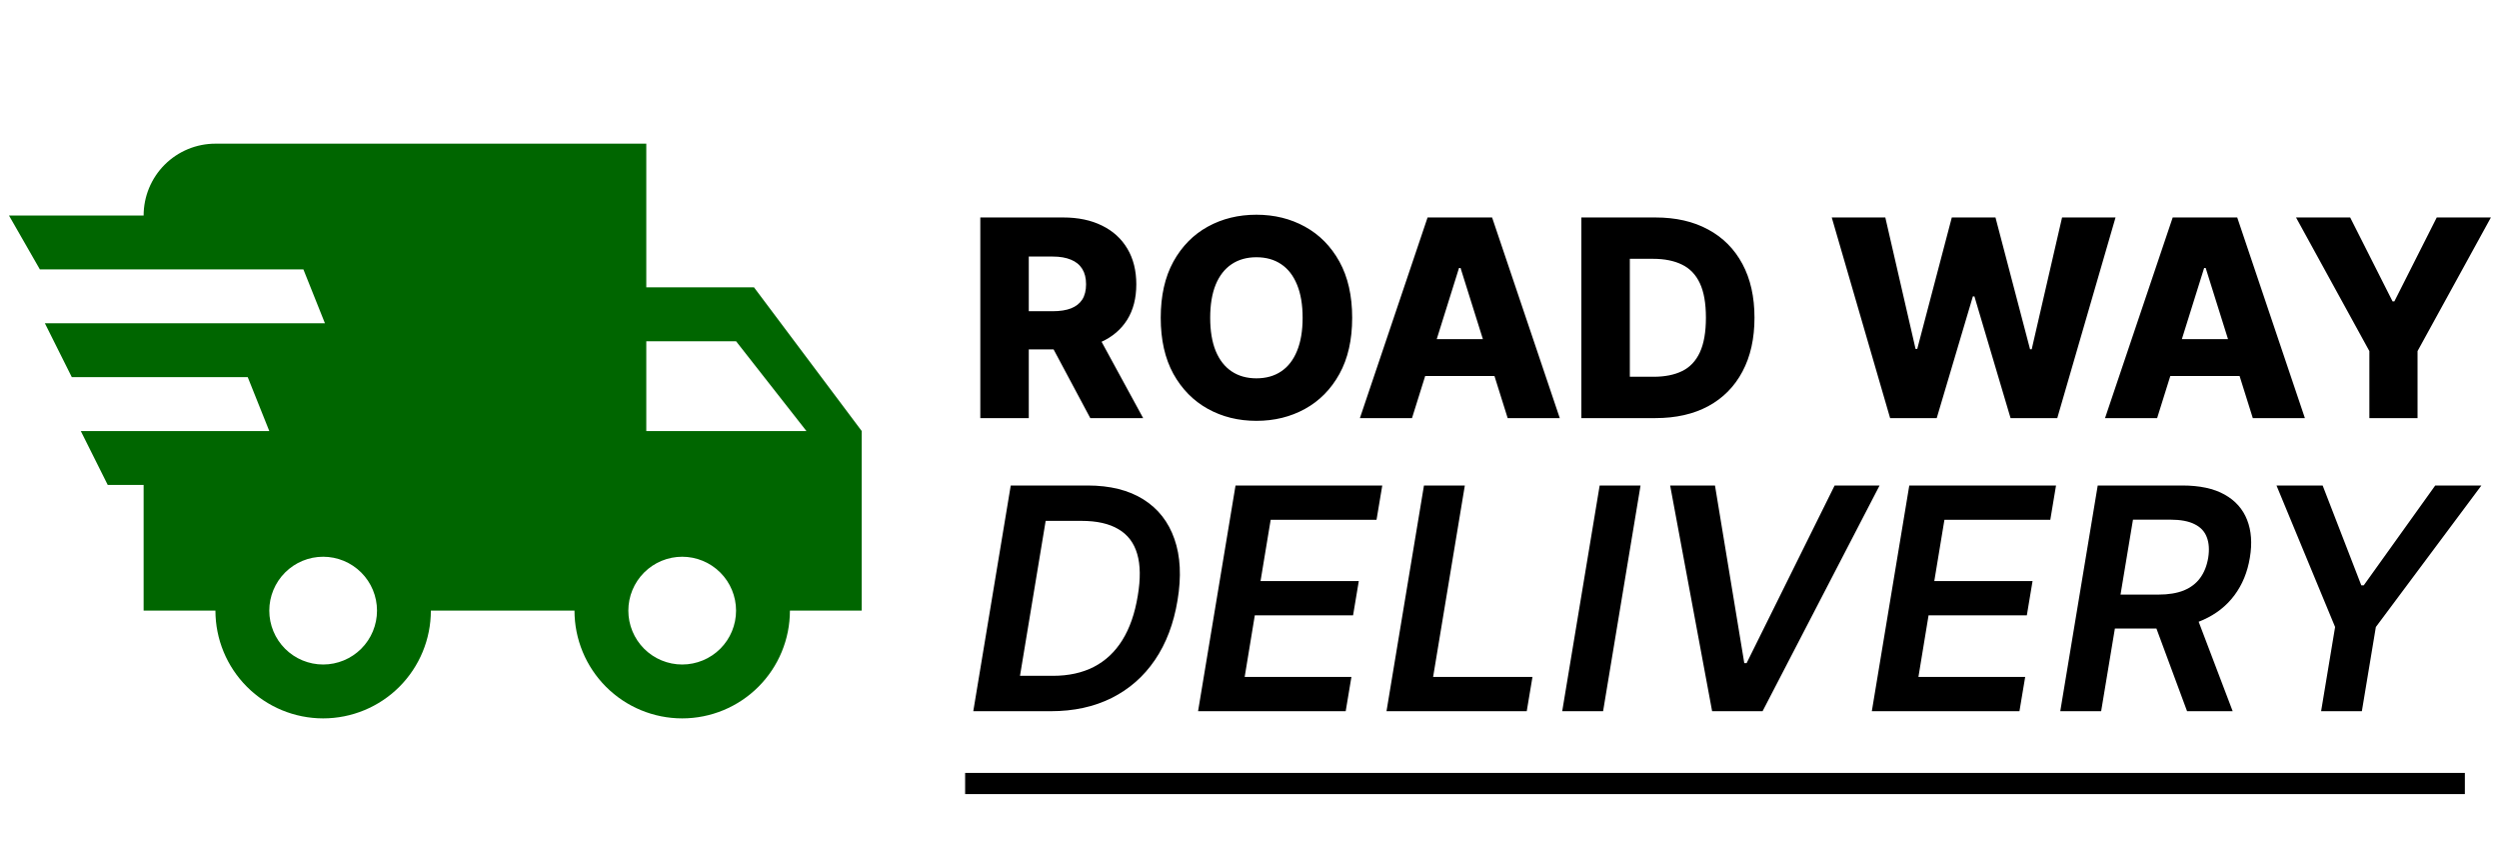
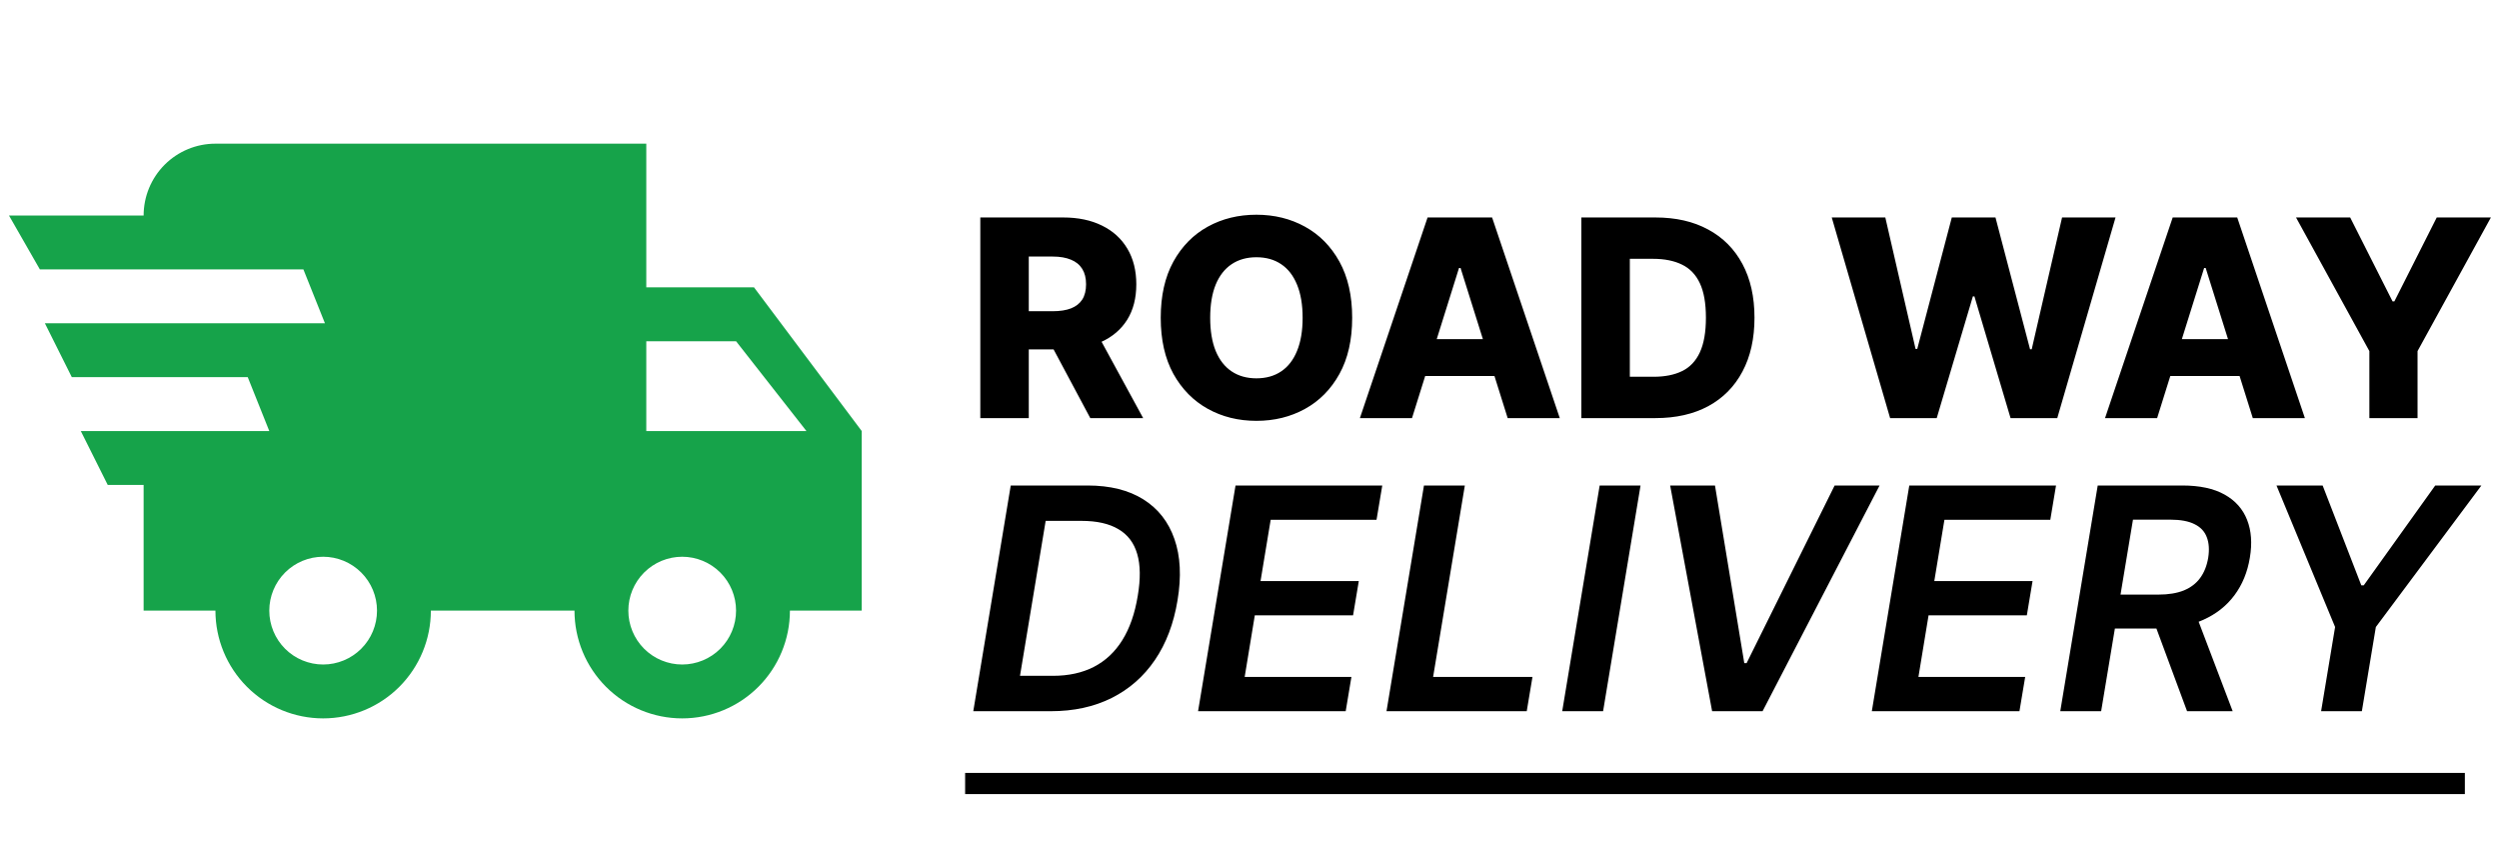
<svg xmlns="http://www.w3.org/2000/svg" width="290" height="100" viewBox="0 0 290 100" fill="none">
-   <path d="M12.5 56.25L9.375 50H31.25L28.75 43.75H8.333L5.208 37.5H37.708L35.208 31.25H4.625L1.042 25H16.667C16.667 22.79 17.545 20.67 19.107 19.107C20.67 17.545 22.79 16.667 25 16.667H75V33.333H87.5L100 50V70.833H91.667C91.667 74.148 90.35 77.328 88.005 79.672C85.661 82.016 82.482 83.333 79.167 83.333C75.852 83.333 72.672 82.016 70.328 79.672C67.984 77.328 66.667 74.148 66.667 70.833H50C50 74.148 48.683 77.328 46.339 79.672C43.995 82.016 40.815 83.333 37.5 83.333C34.185 83.333 31.005 82.016 28.661 79.672C26.317 77.328 25 74.148 25 70.833H16.667V56.25H12.5ZM79.167 77.083C80.824 77.083 82.414 76.425 83.586 75.253C84.758 74.081 85.417 72.491 85.417 70.833C85.417 69.176 84.758 67.586 83.586 66.414C82.414 65.242 80.824 64.583 79.167 64.583C77.509 64.583 75.919 65.242 74.747 66.414C73.575 67.586 72.917 69.176 72.917 70.833C72.917 72.491 73.575 74.081 74.747 75.253C75.919 76.425 77.509 77.083 79.167 77.083ZM85.417 39.583H75V50H93.583L85.417 39.583ZM37.5 77.083C39.158 77.083 40.747 76.425 41.919 75.253C43.092 74.081 43.75 72.491 43.75 70.833C43.75 69.176 43.092 67.586 41.919 66.414C40.747 65.242 39.158 64.583 37.5 64.583C35.842 64.583 34.253 65.242 33.081 66.414C31.909 67.586 31.25 69.176 31.25 70.833C31.25 72.491 31.909 74.081 33.081 75.253C34.253 76.425 35.842 77.083 37.5 77.083Z" fill="#006600" />
+   <path d="M12.5 56.25L9.375 50H31.25L28.75 43.75H8.333L5.208 37.5H37.708L35.208 31.25H4.625L1.042 25H16.667C16.667 22.79 17.545 20.67 19.107 19.107C20.67 17.545 22.79 16.667 25 16.667H75V33.333H87.5L100 50V70.833H91.667C91.667 74.148 90.35 77.328 88.005 79.672C85.661 82.016 82.482 83.333 79.167 83.333C75.852 83.333 72.672 82.016 70.328 79.672C67.984 77.328 66.667 74.148 66.667 70.833H50C50 74.148 48.683 77.328 46.339 79.672C43.995 82.016 40.815 83.333 37.5 83.333C34.185 83.333 31.005 82.016 28.661 79.672C26.317 77.328 25 74.148 25 70.833H16.667V56.25H12.5ZM79.167 77.083C80.824 77.083 82.414 76.425 83.586 75.253C84.758 74.081 85.417 72.491 85.417 70.833C85.417 69.176 84.758 67.586 83.586 66.414C82.414 65.242 80.824 64.583 79.167 64.583C77.509 64.583 75.919 65.242 74.747 66.414C73.575 67.586 72.917 69.176 72.917 70.833C72.917 72.491 73.575 74.081 74.747 75.253C75.919 76.425 77.509 77.083 79.167 77.083ZM85.417 39.583H75V50H93.583L85.417 39.583ZM37.5 77.083C39.158 77.083 40.747 76.425 41.919 75.253C43.092 74.081 43.75 72.491 43.75 70.833C43.75 69.176 43.092 67.586 41.919 66.414C40.747 65.242 39.158 64.583 37.5 64.583C35.842 64.583 34.253 65.242 33.081 66.414C31.909 67.586 31.25 69.176 31.25 70.833C31.25 72.491 31.909 74.081 33.081 75.253C34.253 76.425 35.842 77.083 37.5 77.083Z" fill="#16A34A" />
  <path d="M113.761 48.5V25.227H123.375C125.117 25.227 126.621 25.542 127.886 26.171C129.159 26.792 130.14 27.686 130.83 28.852C131.519 30.011 131.864 31.386 131.864 32.977C131.864 34.591 131.511 35.962 130.807 37.091C130.102 38.212 129.102 39.068 127.807 39.659C126.511 40.242 124.977 40.534 123.205 40.534H117.125V36.102H122.159C123.008 36.102 123.716 35.992 124.284 35.773C124.86 35.545 125.295 35.205 125.591 34.75C125.886 34.288 126.034 33.697 126.034 32.977C126.034 32.258 125.886 31.663 125.591 31.193C125.295 30.716 124.86 30.36 124.284 30.125C123.708 29.883 123 29.761 122.159 29.761H119.386V48.5H113.761ZM126.864 37.864L132.659 48.5H126.523L120.841 37.864H126.864ZM156.915 36.864C156.915 39.424 156.422 41.595 155.438 43.375C154.453 45.155 153.119 46.508 151.438 47.432C149.763 48.356 147.884 48.818 145.801 48.818C143.71 48.818 141.828 48.352 140.153 47.42C138.479 46.489 137.15 45.136 136.165 43.364C135.188 41.583 134.699 39.417 134.699 36.864C134.699 34.303 135.188 32.133 136.165 30.352C137.15 28.572 138.479 27.22 140.153 26.296C141.828 25.371 143.71 24.909 145.801 24.909C147.884 24.909 149.763 25.371 151.438 26.296C153.119 27.22 154.453 28.572 155.438 30.352C156.422 32.133 156.915 34.303 156.915 36.864ZM151.165 36.864C151.165 35.349 150.949 34.068 150.517 33.023C150.093 31.977 149.479 31.186 148.676 30.648C147.881 30.11 146.922 29.841 145.801 29.841C144.688 29.841 143.729 30.11 142.926 30.648C142.123 31.186 141.506 31.977 141.074 33.023C140.65 34.068 140.438 35.349 140.438 36.864C140.438 38.379 140.65 39.659 141.074 40.705C141.506 41.75 142.123 42.542 142.926 43.08C143.729 43.617 144.688 43.886 145.801 43.886C146.922 43.886 147.881 43.617 148.676 43.08C149.479 42.542 150.093 41.75 150.517 40.705C150.949 39.659 151.165 38.379 151.165 36.864ZM163.858 48.5H157.812L165.665 25.227H173.153L181.006 48.5H174.96L169.494 31.091H169.312L163.858 48.5ZM163.051 39.341H175.688V43.614H163.051V39.341ZM192.114 48.5H183.511V25.227H192.102C194.473 25.227 196.515 25.693 198.227 26.625C199.947 27.549 201.273 28.883 202.205 30.625C203.136 32.36 203.602 34.436 203.602 36.852C203.602 39.276 203.136 41.36 202.205 43.102C201.28 44.845 199.958 46.182 198.239 47.114C196.519 48.038 194.477 48.5 192.114 48.5ZM189.136 43.705H191.898C193.201 43.705 194.303 43.485 195.205 43.045C196.114 42.599 196.799 41.875 197.261 40.875C197.731 39.867 197.966 38.526 197.966 36.852C197.966 35.178 197.731 33.845 197.261 32.852C196.792 31.852 196.098 31.133 195.182 30.693C194.273 30.246 193.152 30.023 191.818 30.023H189.136V43.705ZM219.341 48.5L212.568 25.227H218.784L222.295 40.477H222.489L226.5 25.227H231.568L235.58 40.511H235.773L239.295 25.227H245.5L238.739 48.5H233.318L229.125 34.386H228.943L224.75 48.5H219.341ZM250.327 48.5H244.281L252.134 25.227H259.622L267.474 48.5H261.429L255.963 31.091H255.781L250.327 48.5ZM249.52 39.341H262.156V43.614H249.52V39.341ZM266.446 25.227H272.73L277.651 34.966H277.855L282.776 25.227H289.06L280.548 40.727V48.5H274.957V40.727L266.446 25.227Z" fill="black" />
  <path d="M121.946 82.5H112.946L117.293 56.318H126.216C128.815 56.318 130.972 56.855 132.685 57.929C134.398 59.003 135.599 60.537 136.29 62.531C136.989 64.517 137.108 66.886 136.648 69.639C136.205 72.332 135.331 74.638 134.027 76.555C132.723 78.473 131.048 79.943 129.003 80.966C126.957 81.989 124.605 82.5 121.946 82.5ZM118.366 78.396H122.189C124.004 78.396 125.585 78.051 126.932 77.361C128.287 76.662 129.391 75.626 130.243 74.254C131.104 72.874 131.7 71.16 132.033 69.115C132.365 67.155 132.344 65.535 131.969 64.257C131.594 62.97 130.865 62.011 129.783 61.381C128.709 60.742 127.286 60.422 125.513 60.422H121.345L118.366 78.396ZM139.032 82.5L143.379 56.318H160.407L159.742 60.294H147.457L146.281 67.402H157.684L157.019 71.378H145.616L144.44 78.524H156.827L156.163 82.5H139.032ZM160.899 82.5L165.246 56.318H169.989L166.307 78.524H177.838L177.173 82.5H160.899ZM190.379 56.318L186.033 82.5H181.29L185.636 56.318H190.379ZM199.018 56.318L202.419 76.926H202.687L212.902 56.318H218.118L204.541 82.5H198.686L193.815 56.318H199.018ZM217.219 82.5L221.566 56.318H238.594L237.93 60.294H225.644L224.468 67.402H235.871L235.207 71.378H223.803L222.627 78.524H235.015L234.35 82.5H217.219ZM239.087 82.5L243.433 56.318H253.251C255.263 56.318 256.895 56.668 258.148 57.367C259.401 58.065 260.274 59.045 260.768 60.307C261.263 61.56 261.369 63.021 261.088 64.692C260.815 66.362 260.219 67.815 259.298 69.051C258.386 70.278 257.18 71.229 255.68 71.902C254.189 72.575 252.438 72.912 250.426 72.912H243.433L244.098 68.974H250.464C251.641 68.974 252.629 68.812 253.43 68.489C254.232 68.156 254.862 67.675 255.322 67.044C255.791 66.405 256.102 65.621 256.256 64.692C256.401 63.763 256.345 62.97 256.089 62.314C255.842 61.649 255.369 61.146 254.67 60.805C253.98 60.456 253.047 60.281 251.871 60.281H247.524L243.83 82.5H239.087ZM254.581 70.636L259.094 82.5H253.801L249.403 70.636H254.581ZM264.179 56.318H269.535L274.022 67.901H274.304L282.6 56.318H287.957L275.71 72.733L274.086 82.5H269.356L270.98 72.733L264.179 56.318Z" fill="black" />
  <path d="M112 89.659H286.039V92.114H112V89.659Z" fill="black" />
</svg>
